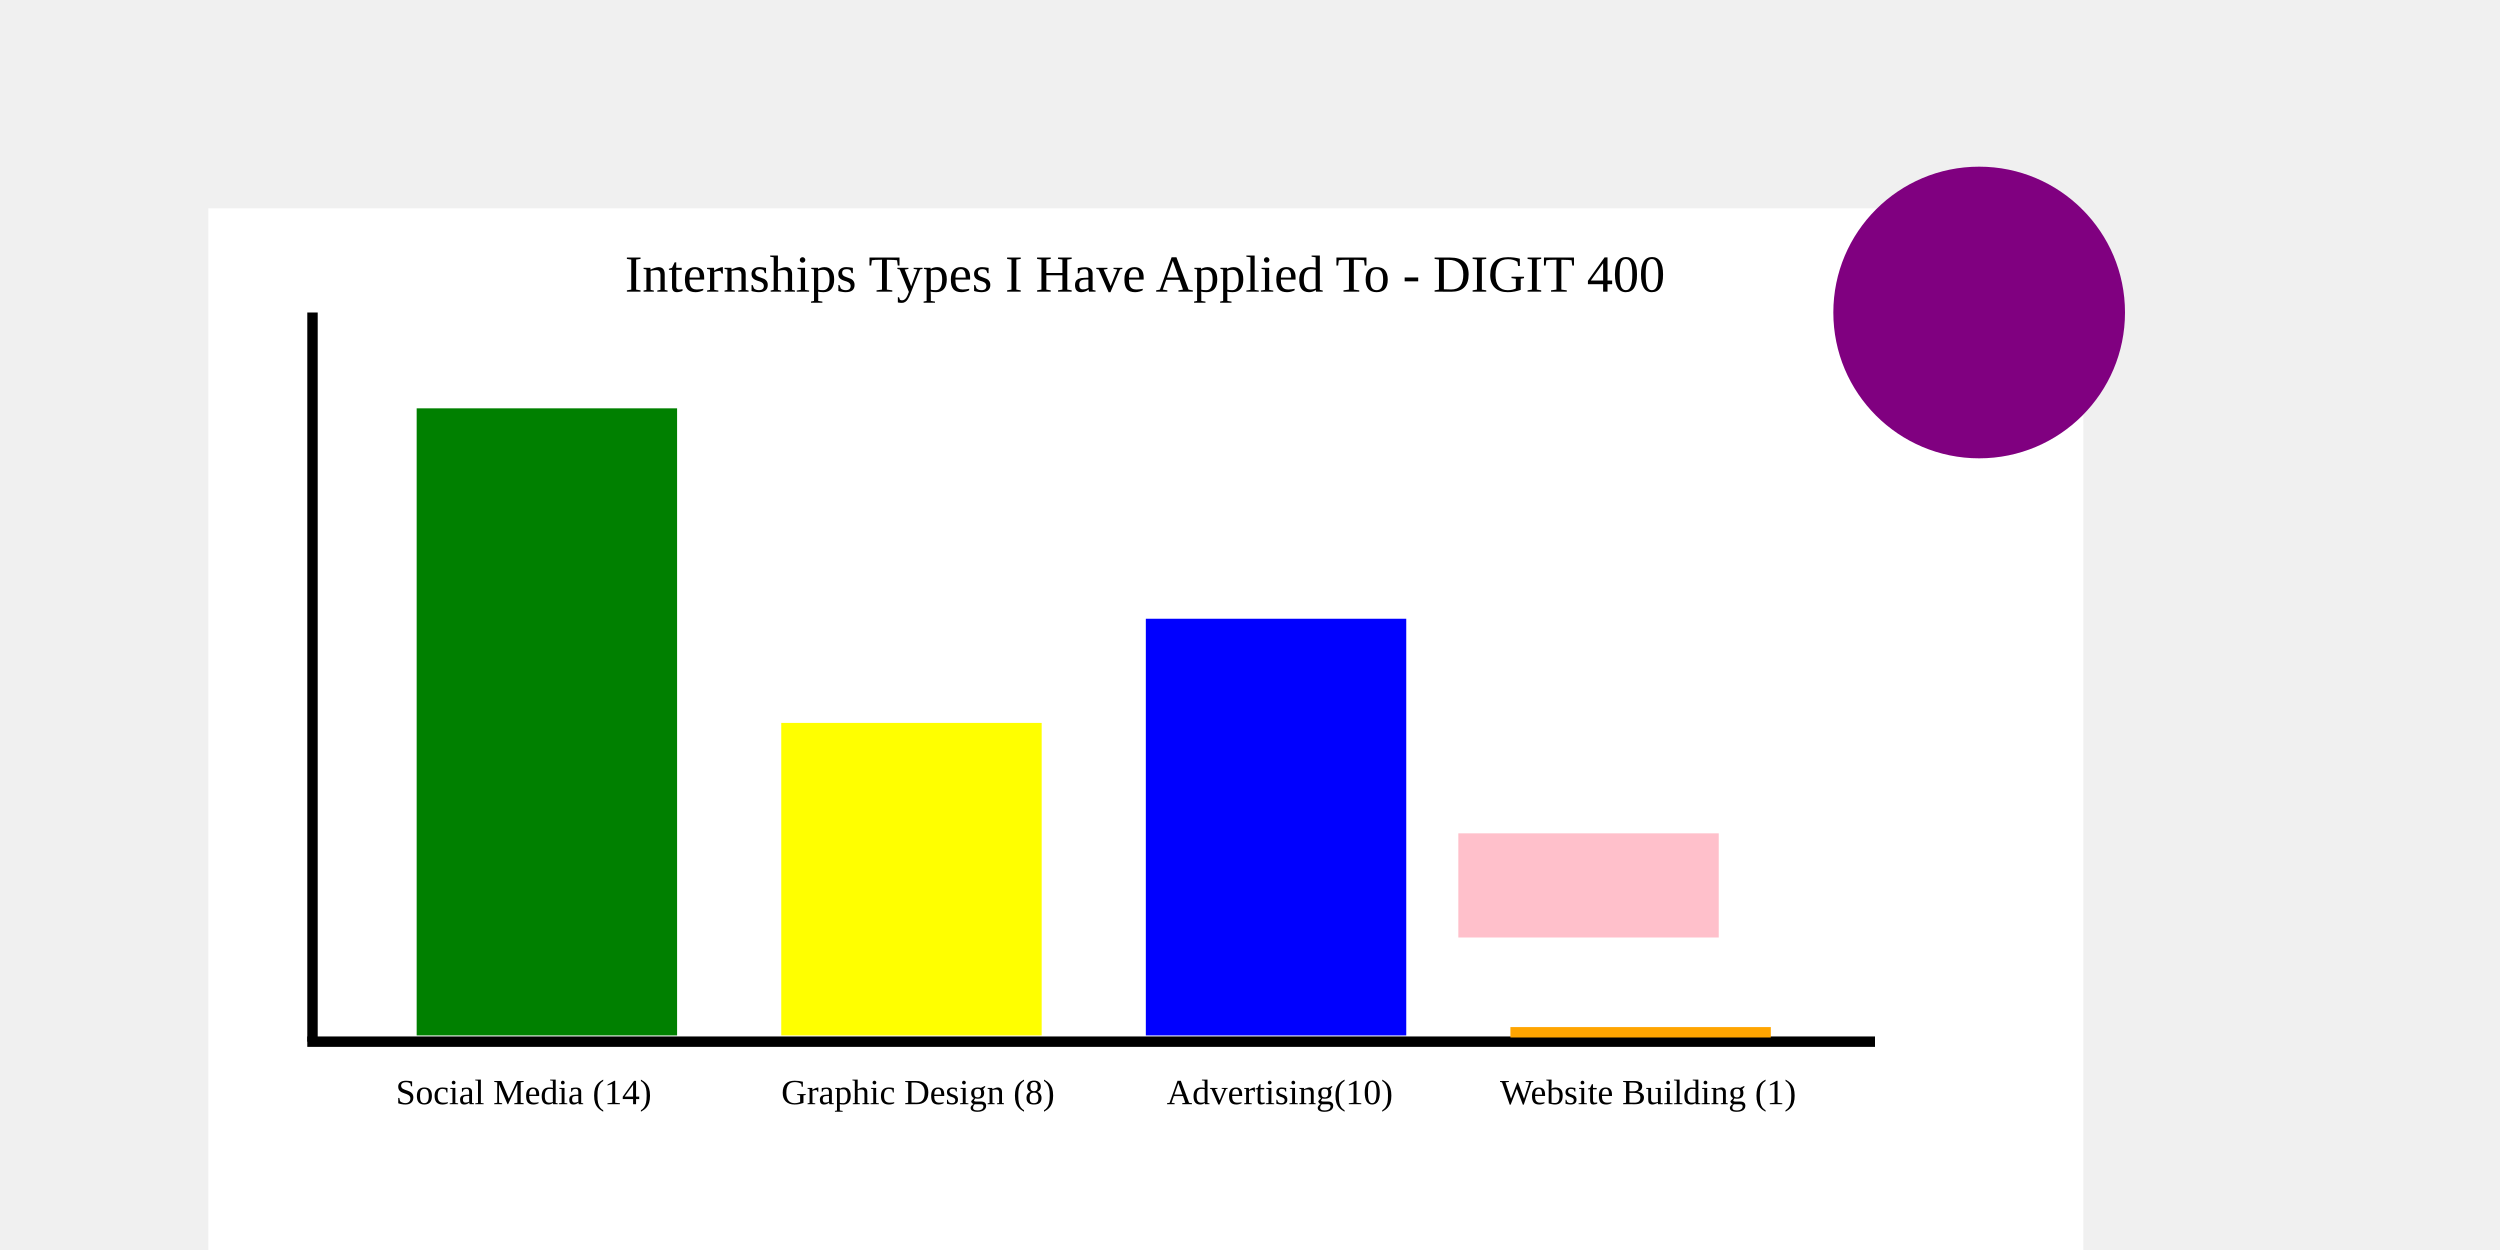
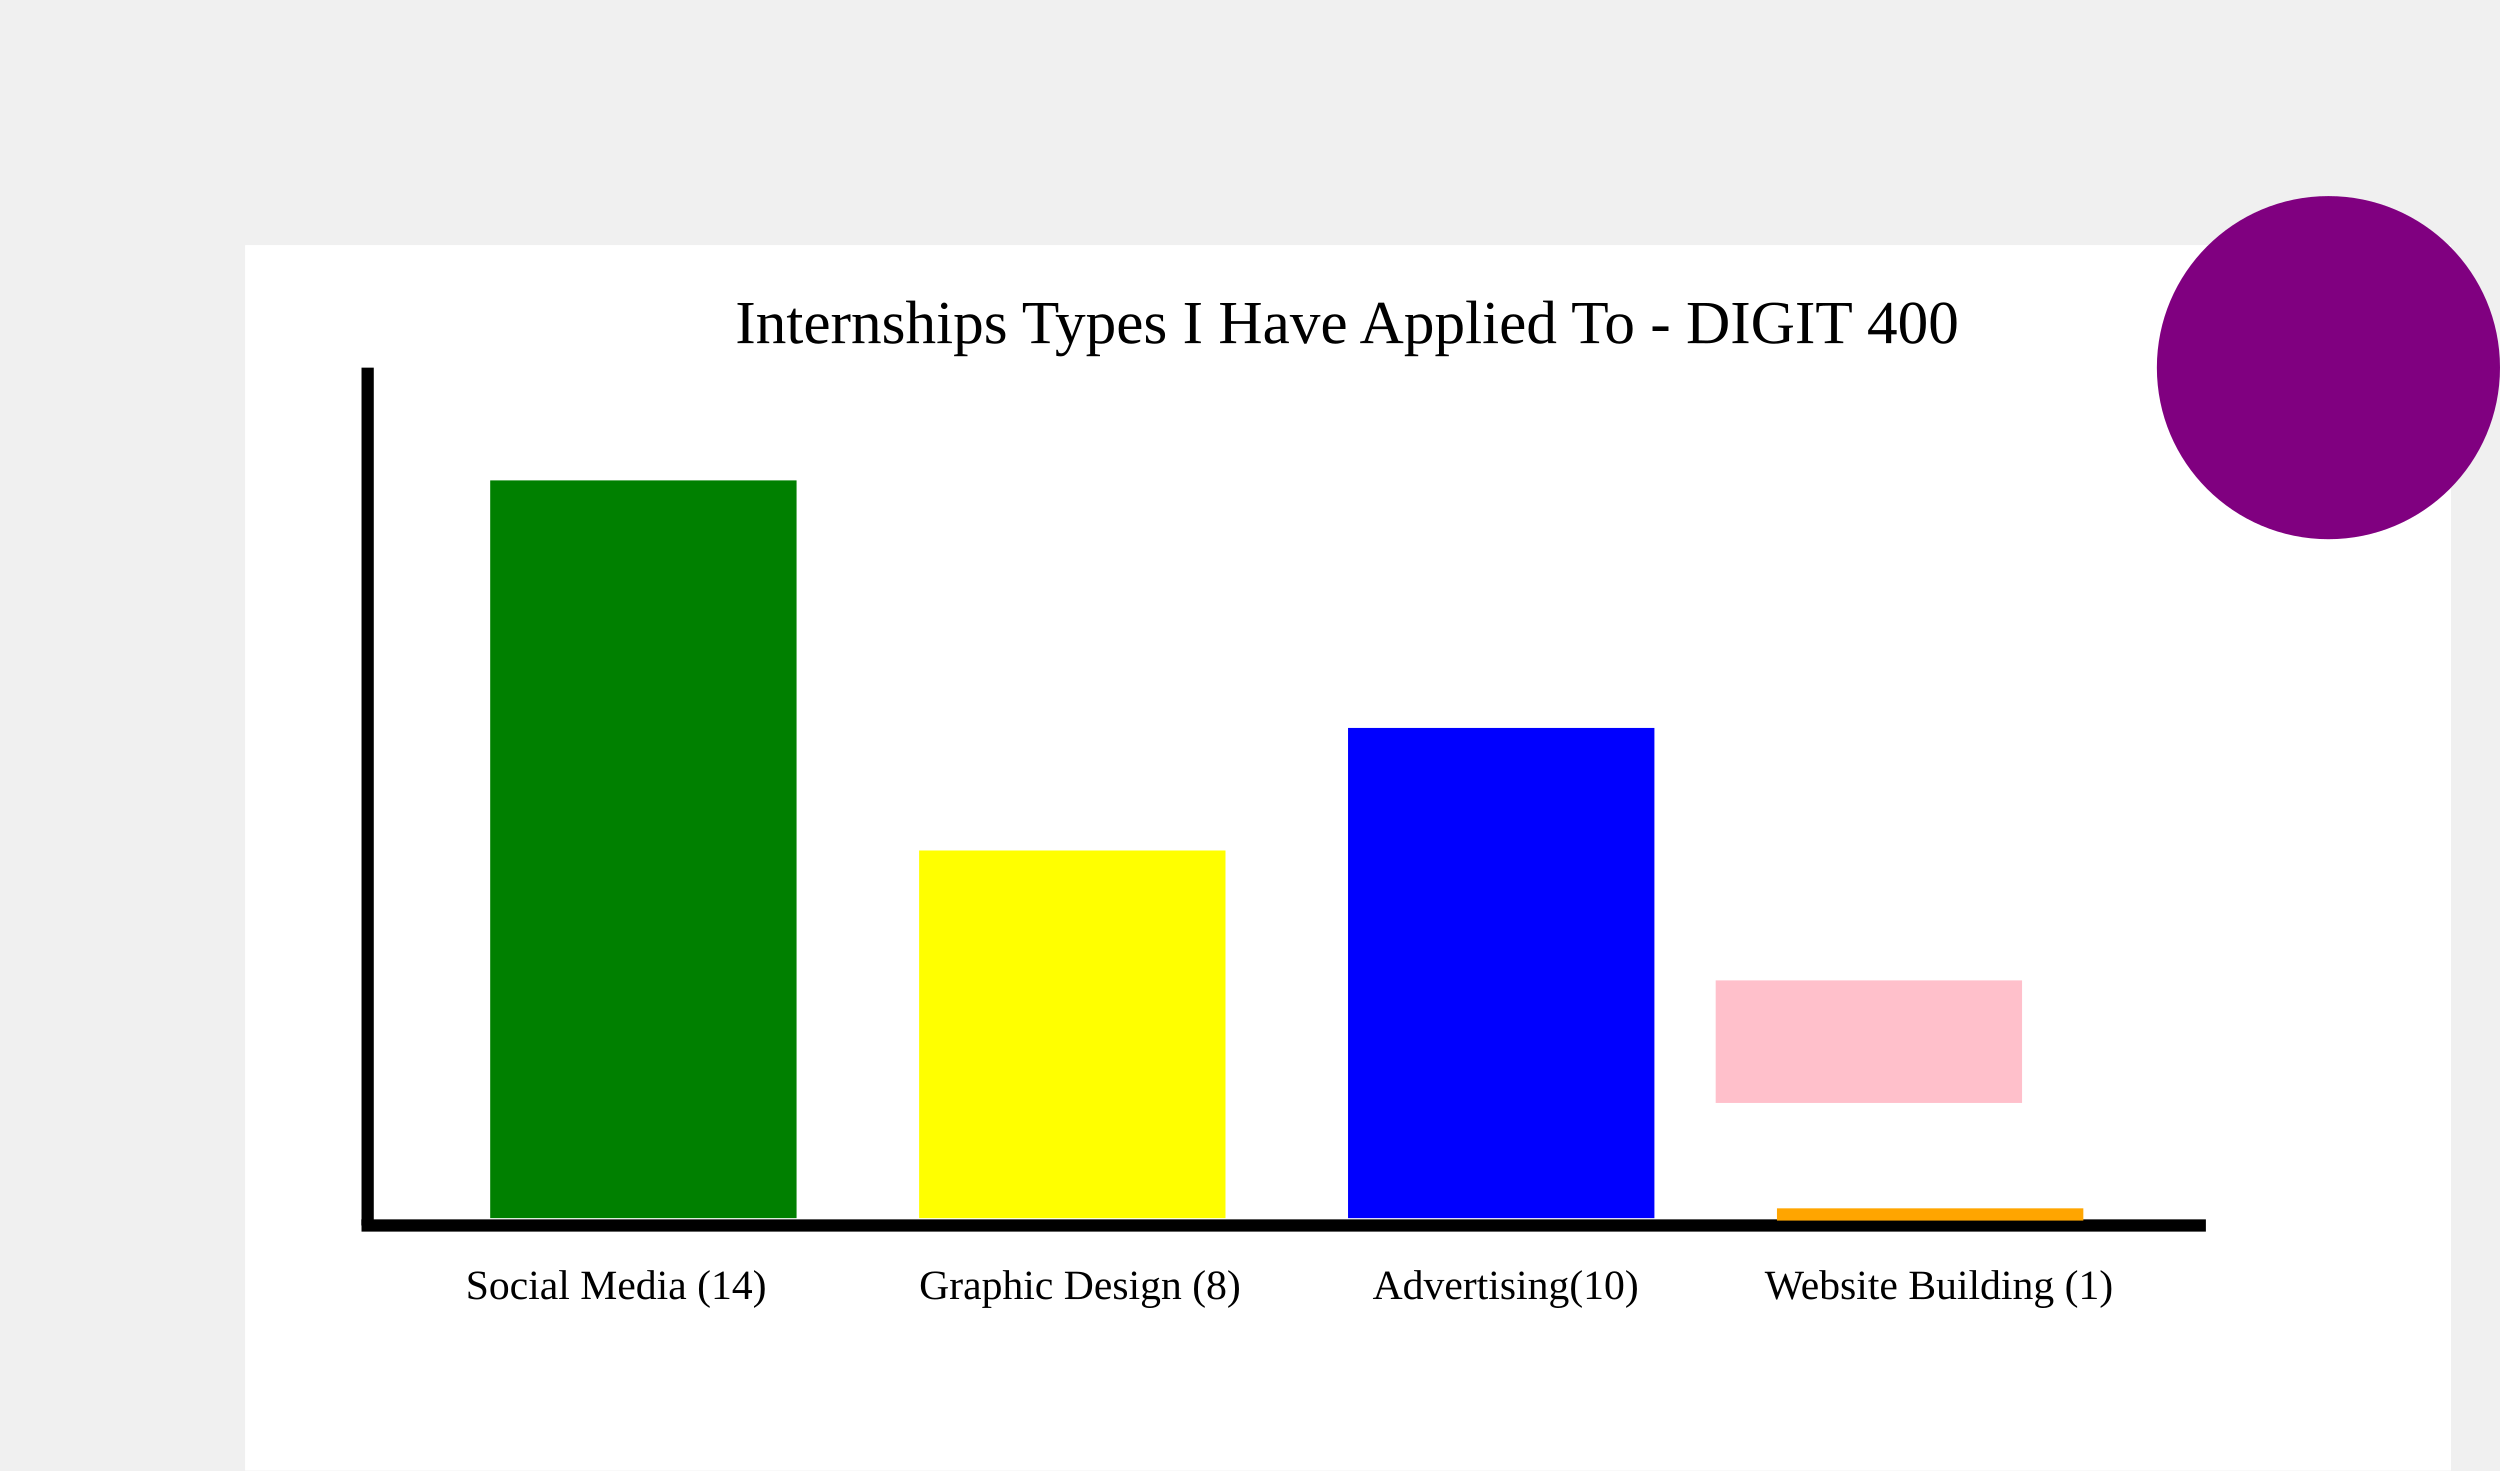
- <svg xmlns="http://www.w3.org/2000/svg" width="100%" viewBox="0 0 1200 600">
+ <svg xmlns="http://www.w3.org/2000/svg" width="100%" height="100%">
  <g alignment-baseline="baseline" />
  <g>
    <line x1="550" y1="280" x2="545" y2="300" stroke="lightblue" stroke-width="1000000000" />
  </g>
  <g>
    <polygon points="100 100, 100 600, 1000 600, 1000 100 " fill="white" />
  </g>
  <g>
    <text x="300" y="140" fill="black" font-size="25">Internships Types I Have Applied To - DIGIT 400</text>
  </g>
  <g>
    <line x1="150" y1="150" x2="150" y2="500" stroke="black" stroke-width="5" />
    <line x1="147.5" y1="500" x2="900" y2="500" stroke="black" stroke-width="5" />
  </g>
  <g>
    <rect width="125" height="301" x="200" y="196" fill="green" />
    <text x="190" y="530" fill="black" font-size="17">Social Media (14)</text>
  </g>
  <g>
    <rect width="125" height="150" x="375" y="347" fill="yellow" />
    <text x="375" y="530" fill="black" font-size="17">Graphic Design (8)</text>
  </g>
  <g>
    <rect width="125" height="200" x="550" y="297" fill="blue" />
    <text x="560" y="530" fill="black" font-size="17">Advertising(10)</text>
  </g>
  <g>
    <text x="720" y="530" fill="black" font-size="17">Website Building (1)</text>
    <rect width="125" height="5" x="725" y="493" fill="orange" />
  </g>
  <text x="900" y="100" fill="black" font-size="20" />
  <circle cx="950" cy="150" r="70" fill="purple">
    <animate attributeName="cx" begin="0s" dur="3s" from="950" to="1100" repeatCount="indefinite" />
    <animate attributeName="cy" begin="0s" dur="3s" from="150" to="400" repeatCount="indefinite" />
  </circle>
  <rect width="125" height="50" x="700" y="400" fill="pink">
    <animate attributeName="x" begin="0s" dur="3s" from="800" to="800" repeatCount="indefinite" />
    <animate attributeName="y" begin="0s" dur="3s" from="150" to="400" repeatCount="indefinite" />
  </rect>
</svg>
